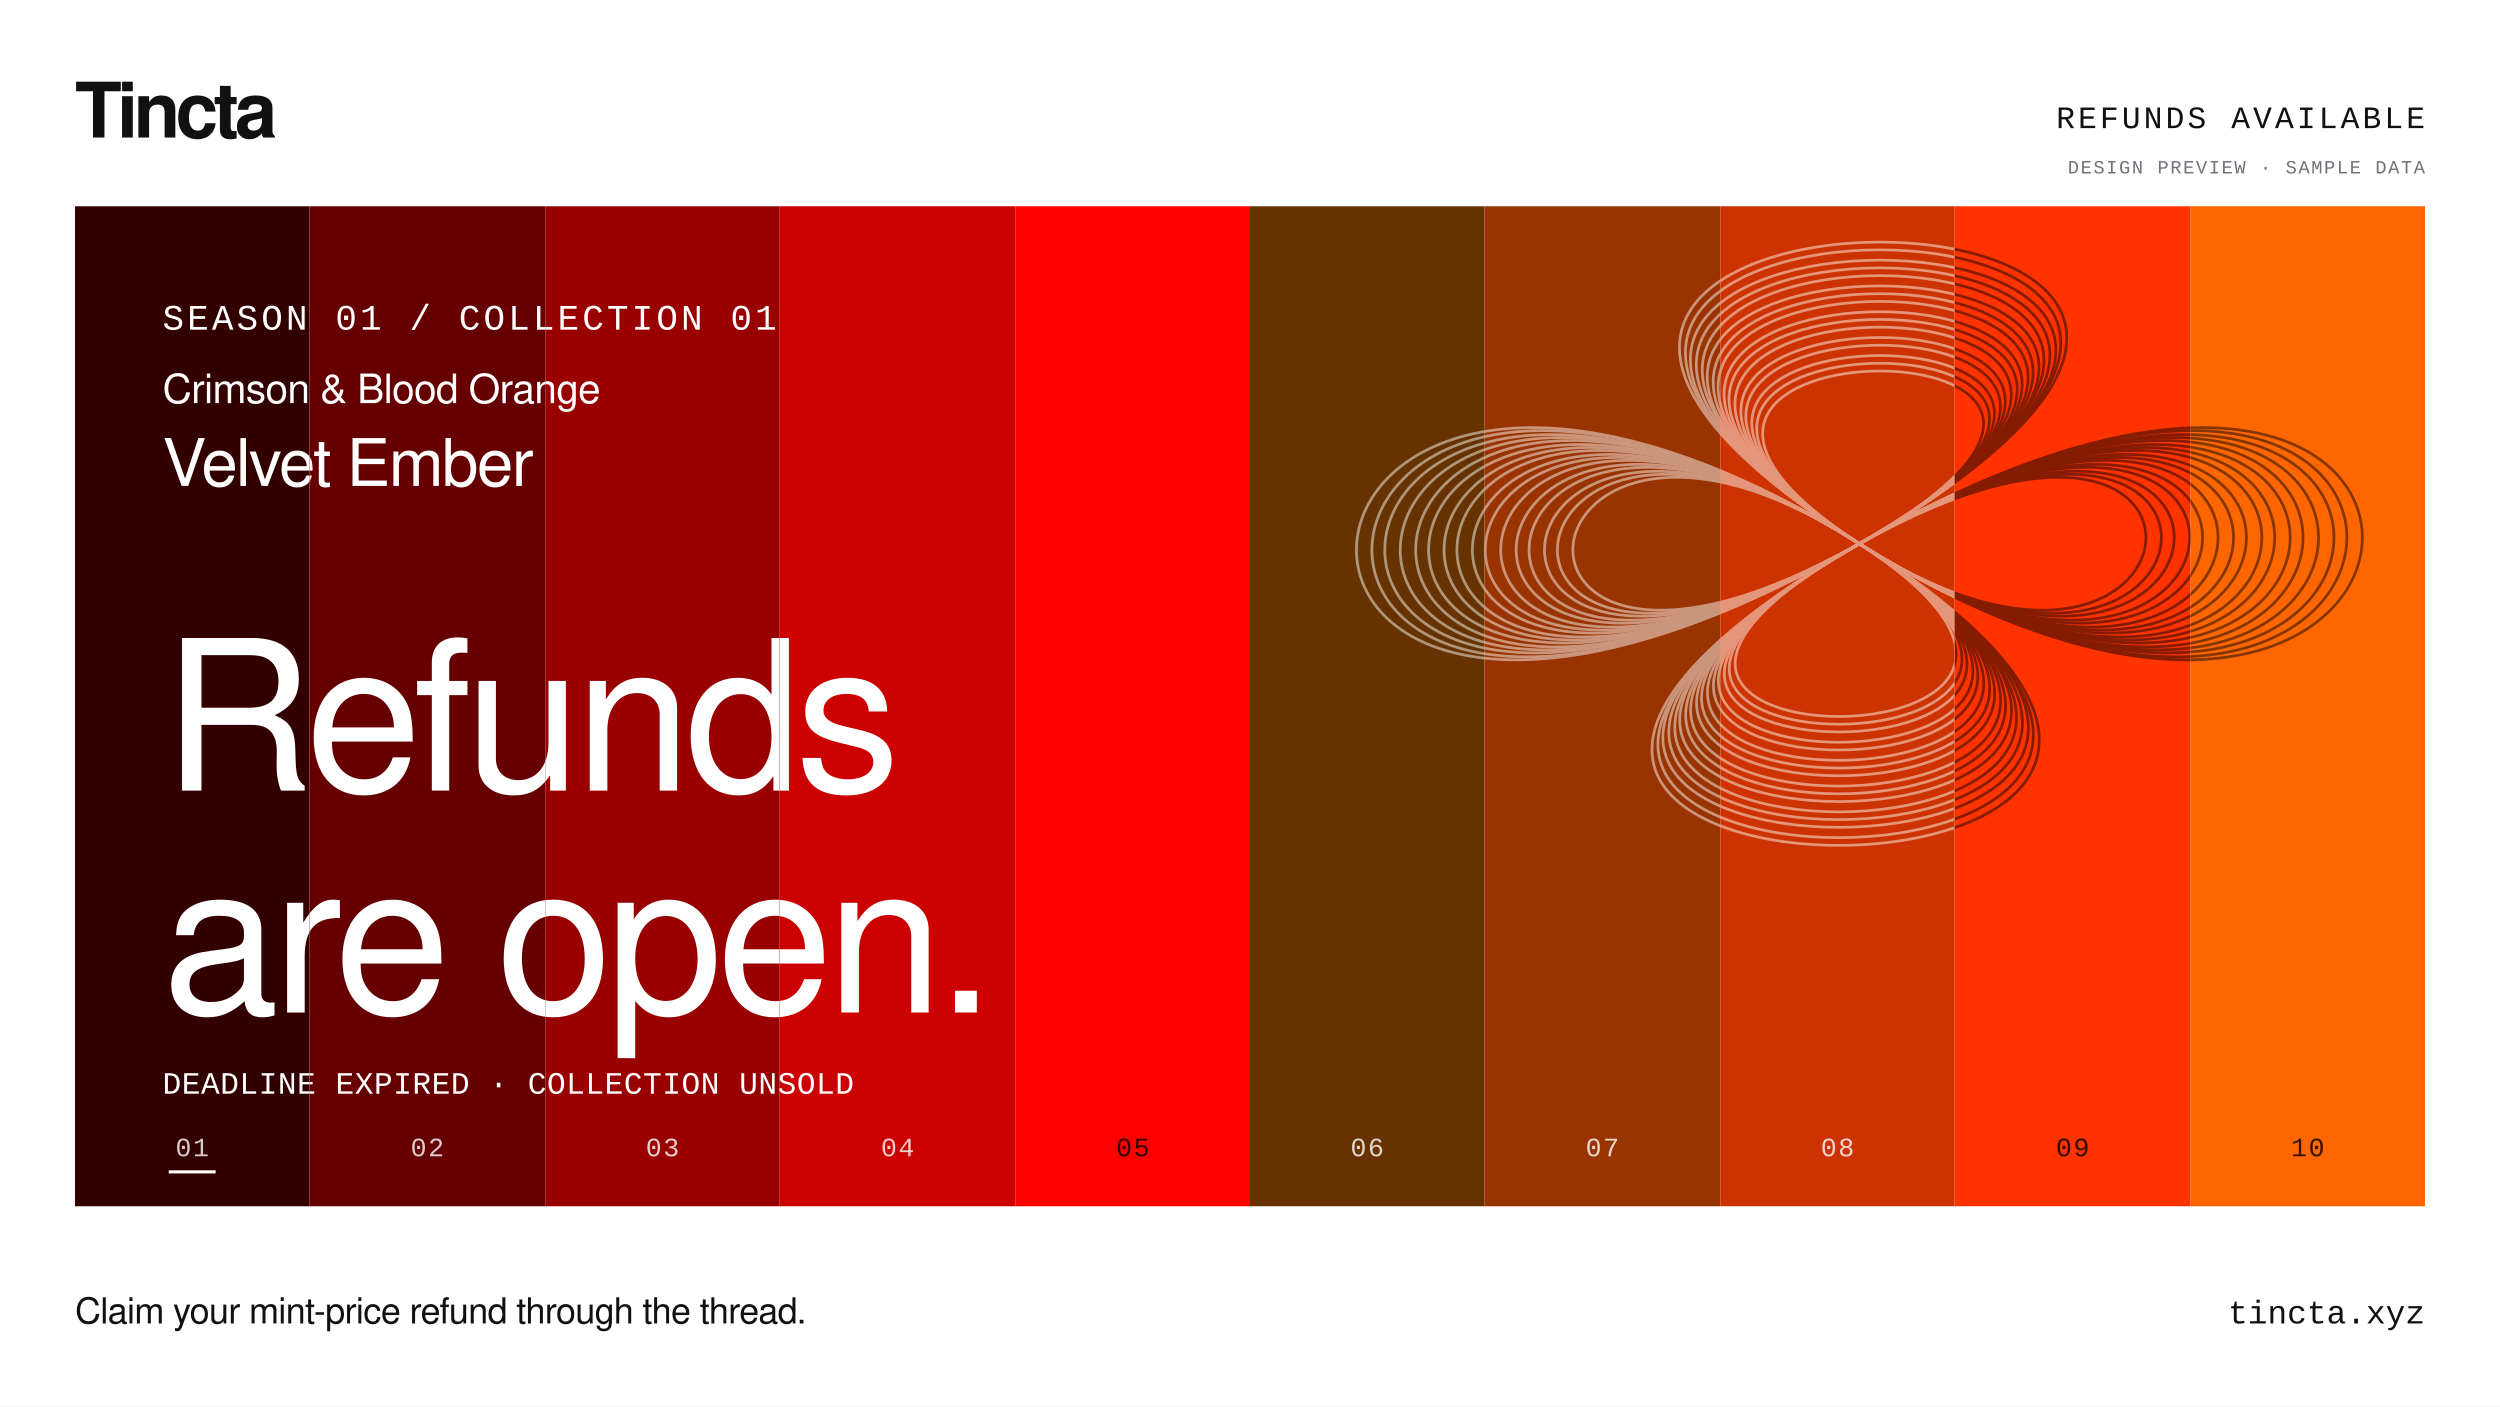
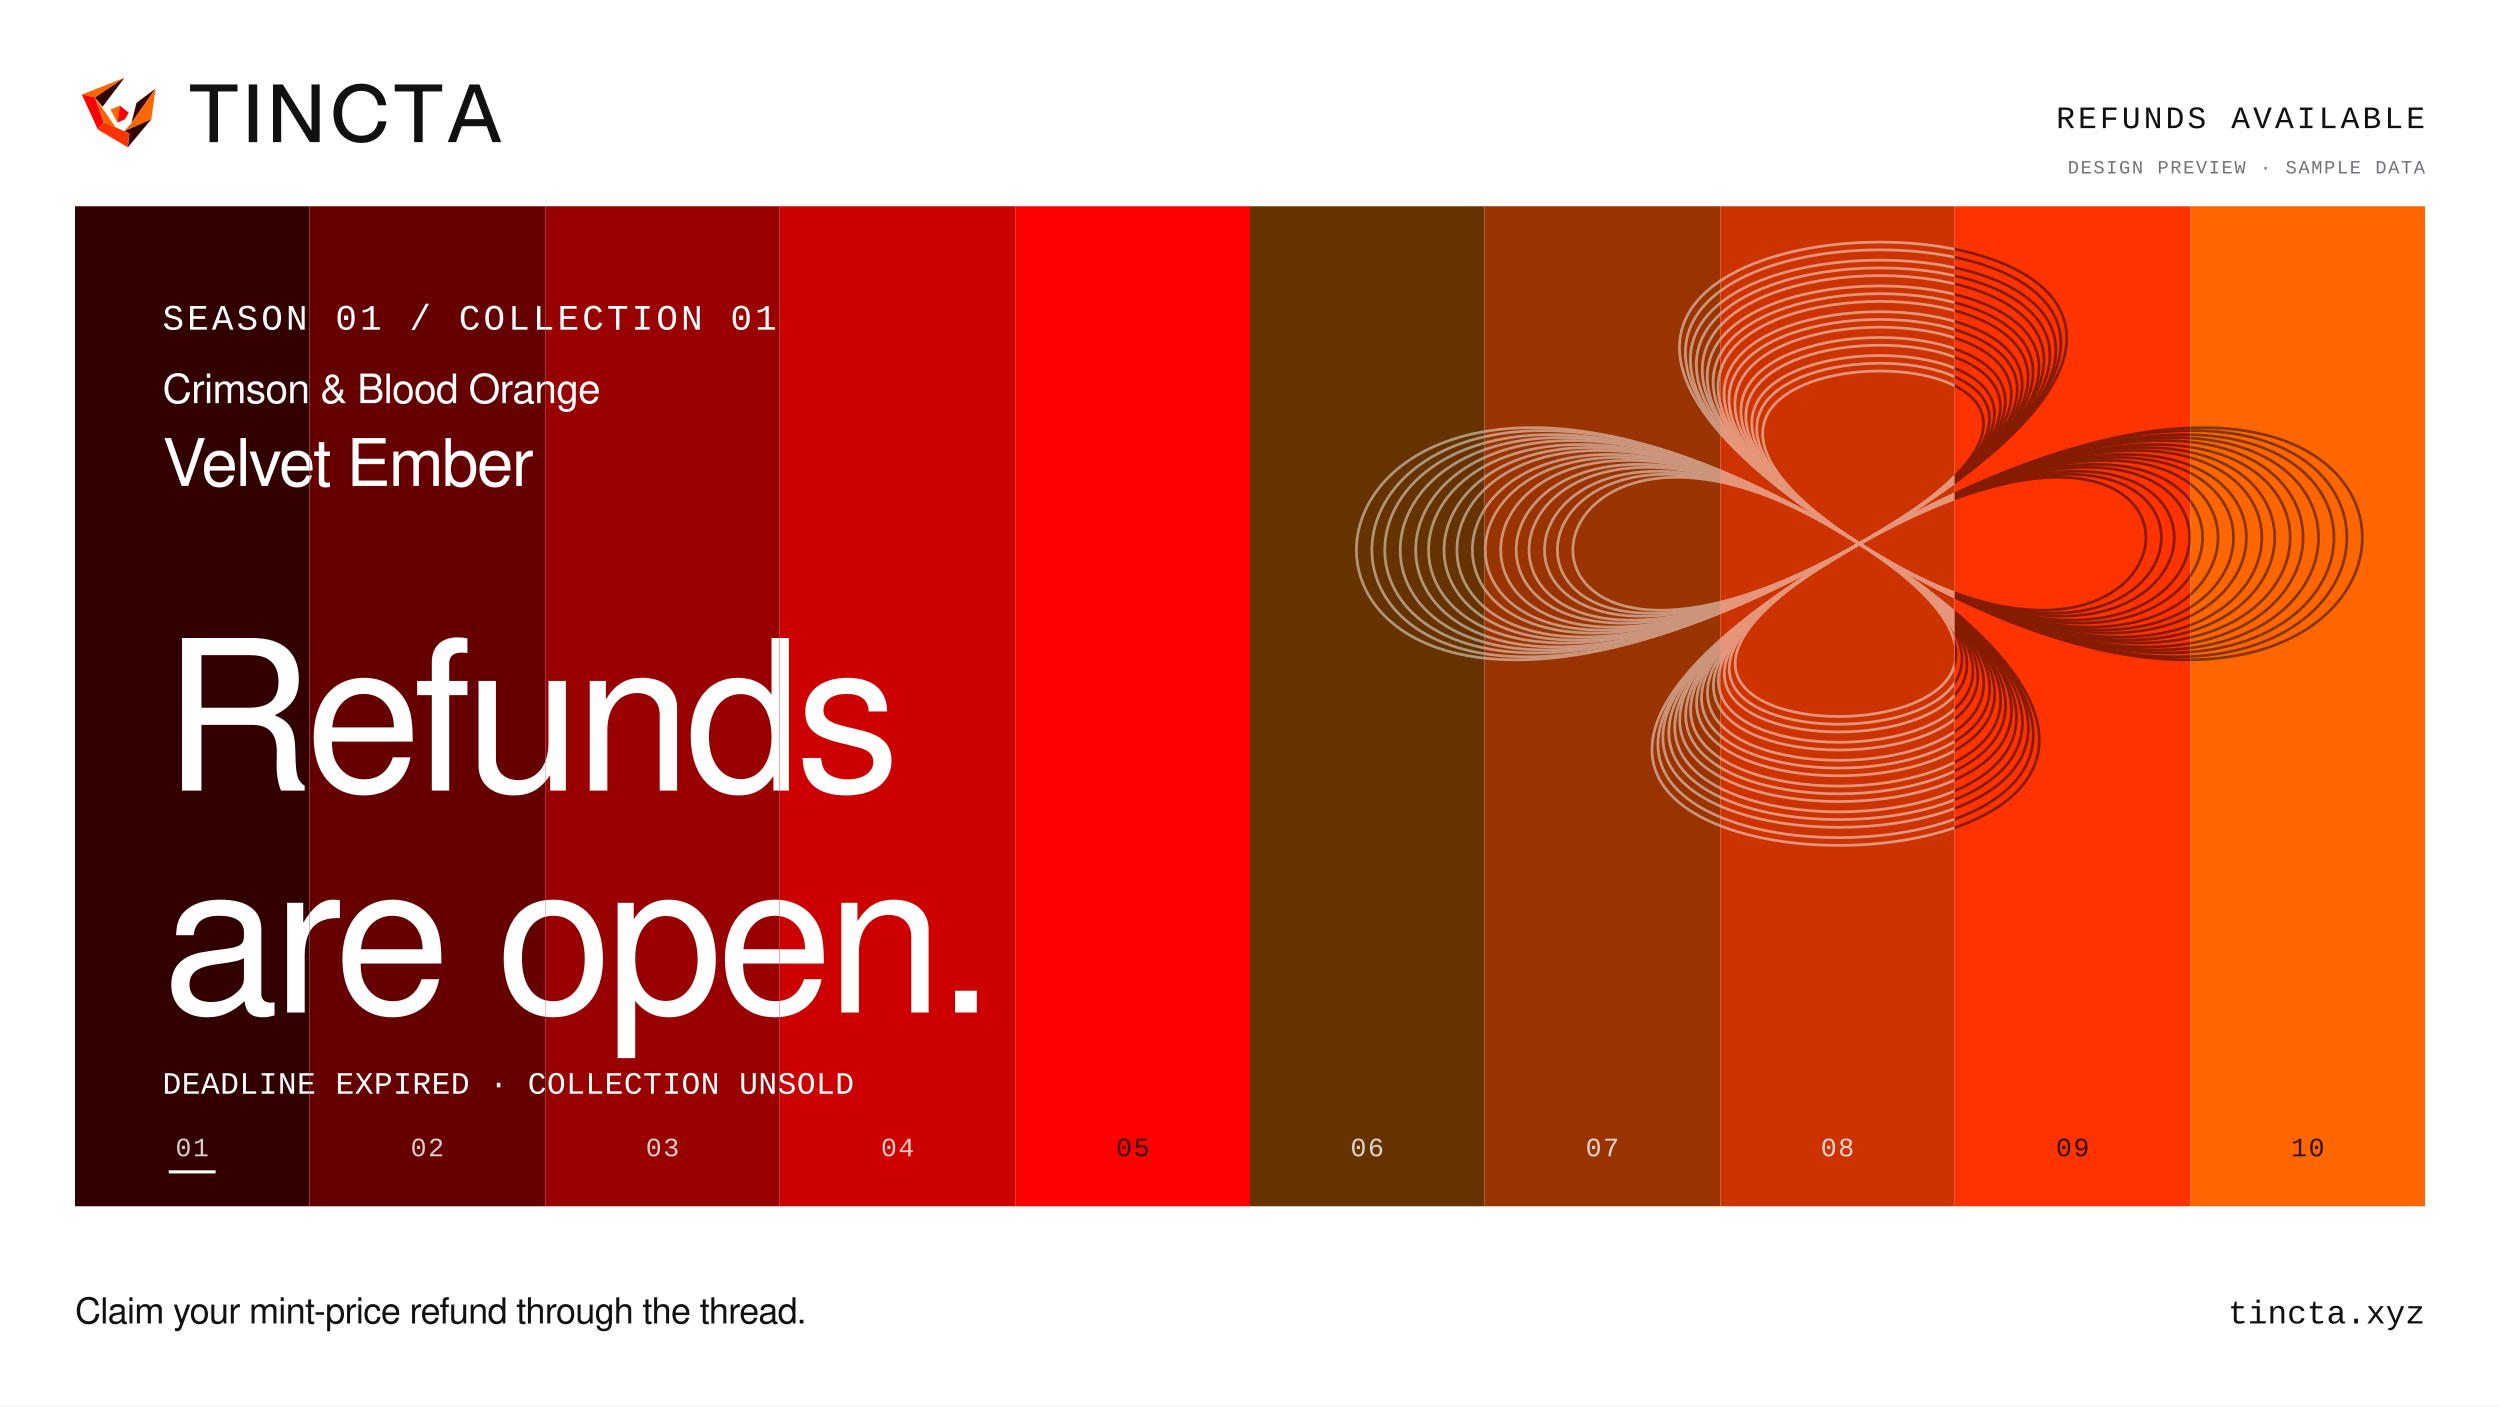
<svg xmlns="http://www.w3.org/2000/svg" width="1600" height="900" viewBox="0 0 1600 900" role="img" aria-labelledby="title description">
  <defs>
    <clipPath id="band-0">
      <rect x="48" y="132" width="150" height="640" />
    </clipPath>
    <clipPath id="band-1">
      <rect x="198" y="132" width="151" height="640" />
    </clipPath>
    <clipPath id="band-2">
      <rect x="349" y="132" width="150" height="640" />
    </clipPath>
    <clipPath id="band-3">
      <rect x="499" y="132" width="151" height="640" />
    </clipPath>
    <clipPath id="band-4">
      <rect x="650" y="132" width="150" height="640" />
    </clipPath>
    <clipPath id="band-5">
      <rect x="800" y="132" width="150" height="640" />
    </clipPath>
    <clipPath id="band-6">
      <rect x="950" y="132" width="151" height="640" />
    </clipPath>
    <clipPath id="band-7">
      <rect x="1101" y="132" width="150" height="640" />
    </clipPath>
    <clipPath id="band-8">
      <rect x="1251" y="132" width="151" height="640" />
    </clipPath>
    <clipPath id="band-9">
      <rect x="1402" y="132" width="150" height="640" />
    </clipPath>
  </defs>
  <style>text{font-family:"Helvetica Neue", Helvetica, Arial, sans-serif}.mono{font-family:"SFMono-Regular", "SF Mono", Menlo, "Liberation Mono", monospace}</style>
  <rect width="1600" height="900" fill="#FFFFFF" />
-   <text x="48" y="88" fill="#111111" font-size="49" font-weight="600" letter-spacing="-3">Tincta</text>
+   <g transform="translate(48 44)" data-tincta-logo="lockup" data-tincta-identity="ligature">
+     <svg width="56" height="56" viewBox="0 0 1254 1254" data-tincta-artwork="open">
+       <path fill="#FF6600" d="M98 370 710 128 287 412Z" />
+       <path fill="#330000" d="M287 412 710 128 394 546Z" />
+       <path fill="#FF0000" d="M98 370 287 412 409 763 329 872Z" />
+       <path fill="#FF6600" d="M287 412 583 841 409 763Z" />
+       <path fill="#330000" d="M882 488 1155 284 808 778Z" />
+       <path fill="#FF6600" d="M1155 284 1094 723 706 894 808 778Z" />
+       <path fill="#330000" d="M706 894 1094 723 757 1126 779 928Z" />
+       <path fill="#FF3300" d="M329 872 409 763 779 928 757 1126Z" />
+       <path fill="#FF6600" d="M509 584 644 529 608 772Z" />
+       <path fill="#FF0000" d="M644 529 770 630 714 725 608 772Z" />
+     </svg>
+     <svg x="72" y="8" width="202.41" height="40" viewBox="0 0 3947.0 780">
+       <g fill="#111111">
+         <path d="M275 760.0V127.332H32V40.0H623.999V127.332H380.999V760.0Z" />
+         <path d="M764.001 760.0V40.0H869.999V760.0Z" />
+         <path d="M1067.001 760.0V40.0H1189.998L1572 655.999L1547.668 661.333V40.0H1649.666V760.0H1526.669L1144.667 144.001L1168.999 138.667V760.0Z" />
+         <path d="M2169.0 770.0Q2093.667 770.0 2030 742.5Q1966.334 715.0 1919.5 665.333Q1872.667 615.667 1847 547.833Q1821.334 480 1821.334 399Q1821.334 318 1846.834 250.667Q1872.334 183.333 1918.834 133.833Q1965.334 84.333 2029 57.167Q2092.667 30.0 2168.333 30.0Q2252 30.0 2318.833 63.5Q2385.666 97 2428.499 157.833Q2471.333 218.667 2481.333 300H2376.667Q2364.334 215 2308.667 167.499Q2253 119.999 2169.333 119.999Q2097.666 119.999 2043.499 154.666Q1989.333 189.333 1959.332 251.833Q1929.332 314.333 1929.332 398.667Q1929.332 483.334 1959.499 546.5Q1989.666 609.667 2043.999 644.834Q2098.333 680.001 2169.333 680.001Q2253 680.001 2309.334 632.334Q2365.668 584.667 2378.001 500.334H2483.333Q2472.333 581.667 2429.333 642.5Q2386.333 703.333 2319.666 736.667Q2253 770.0 2169.0 770.0Z" />
+         <path d="M2829 760.0V127.332H2586V40.0H3177.999V127.332H2934.999V760.0Z" />
+         <path d="M3248 760.0 3519.334 40.0H3611.333L3351.665 760.0ZM3805.334 760.0 3546 40.0H3643.333L3914.666 760.0ZM3385.334 473H3770.666V560.999H3385.334Z" />
+       </g>
+     </svg>
+   </g>
  <text x="1552" y="82" text-anchor="end" fill="#111111" class="mono" font-size="20" letter-spacing="2">REFUNDS AVAILABLE</text>
  <text x="1552" y="111" text-anchor="end" fill="#71717A" class="mono" font-size="12" letter-spacing="1">DESIGN PREVIEW · SAMPLE DATA</text>
  <g clip-path="url(#band-0)">
    <rect x="48" y="132" width="150" height="640" fill="#330000" />
    <g transform="translate(1190 348) scale(2.2) translate(-320 -350)" fill="none" stroke="#FFFFFF" stroke-width="0.8" opacity="0.48">
      <path d="M320 350 C217 283 201 417 320 350 M320 350 C439 283 423 417 320 350 M320 350 C217 283 439 283 320 350 M320 350 C201 417 423 417 320 350" />
      <path d="M320 350 C211 280 195 420 320 350 M320 350 C445 280 429 420 320 350 M320 350 C211 280 445 280 320 350 M320 350 C195 420 429 420 320 350" />
      <path d="M320 350 C206 277 190 423 320 350 M320 350 C450 277 434 423 320 350 M320 350 C206 277 450 277 320 350 M320 350 C190 423 434 423 320 350" />
      <path d="M320 350 C200 273 184 427 320 350 M320 350 C456 273 440 427 320 350 M320 350 C200 273 456 273 320 350 M320 350 C184 427 440 427 320 350" />
      <path d="M320 350 C195 270 179 430 320 350 M320 350 C461 270 445 430 320 350 M320 350 C195 270 461 270 320 350 M320 350 C179 430 445 430 320 350" />
      <path d="M320 350 C189 266 173 434 320 350 M320 350 C467 266 451 434 320 350 M320 350 C189 266 467 266 320 350 M320 350 C173 434 451 434 320 350" />
      <path d="M320 350 C183 263 167 437 320 350 M320 350 C473 263 457 437 320 350 M320 350 C183 263 473 263 320 350 M320 350 C167 437 457 437 320 350" />
      <path d="M320 350 C178 260 162 440 320 350 M320 350 C478 260 462 440 320 350 M320 350 C178 260 478 260 320 350 M320 350 C162 440 462 440 320 350" />
      <path d="M320 350 C172 256 156 444 320 350 M320 350 C484 256 468 444 320 350 M320 350 C172 256 484 256 320 350 M320 350 C156 444 468 444 320 350" />
      <path d="M320 350 C167 253 151 447 320 350 M320 350 C489 253 473 447 320 350 M320 350 C167 253 489 253 320 350 M320 350 C151 447 473 447 320 350" />
      <path d="M320 350 C161 250 145 450 320 350 M320 350 C495 250 479 450 320 350 M320 350 C161 250 495 250 320 350 M320 350 C145 450 479 450 320 350" />
      <path d="M320 350 C156 246 140 454 320 350 M320 350 C500 246 484 454 320 350 M320 350 C156 246 500 246 320 350 M320 350 C140 454 484 454 320 350" />
      <path d="M320 350 C150 243 134 457 320 350 M320 350 C506 243 490 457 320 350 M320 350 C150 243 506 243 320 350 M320 350 C134 457 490 457 320 350" />
      <path d="M320 350 C144 240 128 460 320 350 M320 350 C512 240 496 460 320 350 M320 350 C144 240 512 240 320 350 M320 350 C128 460 496 460 320 350" />
      <path d="M320 350 C139 236 123 464 320 350 M320 350 C517 236 501 464 320 350 M320 350 C139 236 517 236 320 350 M320 350 C123 464 501 464 320 350" />
      <path d="M320 350 C133 233 117 467 320 350 M320 350 C523 233 507 467 320 350 M320 350 C133 233 523 233 320 350 M320 350 C117 467 507 467 320 350" />
    </g>
    <g fill="#FFFFFF">
      <text x="104" y="211" class="mono" font-size="23" letter-spacing="2">SEASON 01 / COLLECTION 01</text>
      <text x="104" y="258" font-size="26" letter-spacing="-0.4">Crimson &amp; Blood Orange</text>
      <text x="104" y="311" font-size="42" font-weight="500" letter-spacing="-1">Velvet Ember</text>
      <text x="104" y="700" class="mono" font-size="20" letter-spacing="0.3">DEADLINE EXPIRED · COLLECTION UNSOLD</text>
      <text x="123" y="740" text-anchor="middle" class="mono" font-size="17" letter-spacing="1" opacity="0.8">01</text>
      <path d="M108 750h30" stroke="#FFFFFF" stroke-width="2" />
    </g>
    <g fill="#FFFFFF">
      <text x="104" y="506" font-size="134" font-weight="500" letter-spacing="-4">Refunds</text>
      <text x="104" y="648" font-size="134" font-weight="500" letter-spacing="-4">are open.</text>
    </g>
  </g>
  <g clip-path="url(#band-1)">
    <rect x="198" y="132" width="151" height="640" fill="#660000" />
    <g transform="translate(1190 348) scale(2.2) translate(-320 -350)" fill="none" stroke="#FFFFFF" stroke-width="0.8" opacity="0.48">
      <path d="M320 350 C217 283 201 417 320 350 M320 350 C439 283 423 417 320 350 M320 350 C217 283 439 283 320 350 M320 350 C201 417 423 417 320 350" />
      <path d="M320 350 C211 280 195 420 320 350 M320 350 C445 280 429 420 320 350 M320 350 C211 280 445 280 320 350 M320 350 C195 420 429 420 320 350" />
      <path d="M320 350 C206 277 190 423 320 350 M320 350 C450 277 434 423 320 350 M320 350 C206 277 450 277 320 350 M320 350 C190 423 434 423 320 350" />
      <path d="M320 350 C200 273 184 427 320 350 M320 350 C456 273 440 427 320 350 M320 350 C200 273 456 273 320 350 M320 350 C184 427 440 427 320 350" />
      <path d="M320 350 C195 270 179 430 320 350 M320 350 C461 270 445 430 320 350 M320 350 C195 270 461 270 320 350 M320 350 C179 430 445 430 320 350" />
      <path d="M320 350 C189 266 173 434 320 350 M320 350 C467 266 451 434 320 350 M320 350 C189 266 467 266 320 350 M320 350 C173 434 451 434 320 350" />
      <path d="M320 350 C183 263 167 437 320 350 M320 350 C473 263 457 437 320 350 M320 350 C183 263 473 263 320 350 M320 350 C167 437 457 437 320 350" />
      <path d="M320 350 C178 260 162 440 320 350 M320 350 C478 260 462 440 320 350 M320 350 C178 260 478 260 320 350 M320 350 C162 440 462 440 320 350" />
      <path d="M320 350 C172 256 156 444 320 350 M320 350 C484 256 468 444 320 350 M320 350 C172 256 484 256 320 350 M320 350 C156 444 468 444 320 350" />
      <path d="M320 350 C167 253 151 447 320 350 M320 350 C489 253 473 447 320 350 M320 350 C167 253 489 253 320 350 M320 350 C151 447 473 447 320 350" />
      <path d="M320 350 C161 250 145 450 320 350 M320 350 C495 250 479 450 320 350 M320 350 C161 250 495 250 320 350 M320 350 C145 450 479 450 320 350" />
      <path d="M320 350 C156 246 140 454 320 350 M320 350 C500 246 484 454 320 350 M320 350 C156 246 500 246 320 350 M320 350 C140 454 484 454 320 350" />
      <path d="M320 350 C150 243 134 457 320 350 M320 350 C506 243 490 457 320 350 M320 350 C150 243 506 243 320 350 M320 350 C134 457 490 457 320 350" />
      <path d="M320 350 C144 240 128 460 320 350 M320 350 C512 240 496 460 320 350 M320 350 C144 240 512 240 320 350 M320 350 C128 460 496 460 320 350" />
      <path d="M320 350 C139 236 123 464 320 350 M320 350 C517 236 501 464 320 350 M320 350 C139 236 517 236 320 350 M320 350 C123 464 501 464 320 350" />
      <path d="M320 350 C133 233 117 467 320 350 M320 350 C523 233 507 467 320 350 M320 350 C133 233 523 233 320 350 M320 350 C117 467 507 467 320 350" />
    </g>
    <g fill="#FFFFFF">
      <text x="104" y="211" class="mono" font-size="23" letter-spacing="2">SEASON 01 / COLLECTION 01</text>
      <text x="104" y="258" font-size="26" letter-spacing="-0.4">Crimson &amp; Blood Orange</text>
      <text x="104" y="311" font-size="42" font-weight="500" letter-spacing="-1">Velvet Ember</text>
      <text x="104" y="700" class="mono" font-size="20" letter-spacing="0.3">DEADLINE EXPIRED · COLLECTION UNSOLD</text>
      <text x="273.5" y="740" text-anchor="middle" class="mono" font-size="17" letter-spacing="1" opacity="0.8">02</text>
    </g>
    <g fill="#FFFFFF">
      <text x="104" y="506" font-size="134" font-weight="500" letter-spacing="-4">Refunds</text>
      <text x="104" y="648" font-size="134" font-weight="500" letter-spacing="-4">are open.</text>
    </g>
  </g>
  <g clip-path="url(#band-2)">
    <rect x="349" y="132" width="150" height="640" fill="#990000" />
    <g transform="translate(1190 348) scale(2.2) translate(-320 -350)" fill="none" stroke="#FFFFFF" stroke-width="0.8" opacity="0.48">
      <path d="M320 350 C217 283 201 417 320 350 M320 350 C439 283 423 417 320 350 M320 350 C217 283 439 283 320 350 M320 350 C201 417 423 417 320 350" />
      <path d="M320 350 C211 280 195 420 320 350 M320 350 C445 280 429 420 320 350 M320 350 C211 280 445 280 320 350 M320 350 C195 420 429 420 320 350" />
      <path d="M320 350 C206 277 190 423 320 350 M320 350 C450 277 434 423 320 350 M320 350 C206 277 450 277 320 350 M320 350 C190 423 434 423 320 350" />
      <path d="M320 350 C200 273 184 427 320 350 M320 350 C456 273 440 427 320 350 M320 350 C200 273 456 273 320 350 M320 350 C184 427 440 427 320 350" />
      <path d="M320 350 C195 270 179 430 320 350 M320 350 C461 270 445 430 320 350 M320 350 C195 270 461 270 320 350 M320 350 C179 430 445 430 320 350" />
      <path d="M320 350 C189 266 173 434 320 350 M320 350 C467 266 451 434 320 350 M320 350 C189 266 467 266 320 350 M320 350 C173 434 451 434 320 350" />
      <path d="M320 350 C183 263 167 437 320 350 M320 350 C473 263 457 437 320 350 M320 350 C183 263 473 263 320 350 M320 350 C167 437 457 437 320 350" />
      <path d="M320 350 C178 260 162 440 320 350 M320 350 C478 260 462 440 320 350 M320 350 C178 260 478 260 320 350 M320 350 C162 440 462 440 320 350" />
      <path d="M320 350 C172 256 156 444 320 350 M320 350 C484 256 468 444 320 350 M320 350 C172 256 484 256 320 350 M320 350 C156 444 468 444 320 350" />
      <path d="M320 350 C167 253 151 447 320 350 M320 350 C489 253 473 447 320 350 M320 350 C167 253 489 253 320 350 M320 350 C151 447 473 447 320 350" />
      <path d="M320 350 C161 250 145 450 320 350 M320 350 C495 250 479 450 320 350 M320 350 C161 250 495 250 320 350 M320 350 C145 450 479 450 320 350" />
      <path d="M320 350 C156 246 140 454 320 350 M320 350 C500 246 484 454 320 350 M320 350 C156 246 500 246 320 350 M320 350 C140 454 484 454 320 350" />
      <path d="M320 350 C150 243 134 457 320 350 M320 350 C506 243 490 457 320 350 M320 350 C150 243 506 243 320 350 M320 350 C134 457 490 457 320 350" />
      <path d="M320 350 C144 240 128 460 320 350 M320 350 C512 240 496 460 320 350 M320 350 C144 240 512 240 320 350 M320 350 C128 460 496 460 320 350" />
      <path d="M320 350 C139 236 123 464 320 350 M320 350 C517 236 501 464 320 350 M320 350 C139 236 517 236 320 350 M320 350 C123 464 501 464 320 350" />
      <path d="M320 350 C133 233 117 467 320 350 M320 350 C523 233 507 467 320 350 M320 350 C133 233 523 233 320 350 M320 350 C117 467 507 467 320 350" />
    </g>
    <g fill="#FFFFFF">
      <text x="104" y="211" class="mono" font-size="23" letter-spacing="2">SEASON 01 / COLLECTION 01</text>
      <text x="104" y="258" font-size="26" letter-spacing="-0.4">Crimson &amp; Blood Orange</text>
      <text x="104" y="311" font-size="42" font-weight="500" letter-spacing="-1">Velvet Ember</text>
      <text x="104" y="700" class="mono" font-size="20" letter-spacing="0.3">DEADLINE EXPIRED · COLLECTION UNSOLD</text>
      <text x="424" y="740" text-anchor="middle" class="mono" font-size="17" letter-spacing="1" opacity="0.8">03</text>
    </g>
    <g fill="#FFFFFF">
      <text x="104" y="506" font-size="134" font-weight="500" letter-spacing="-4">Refunds</text>
      <text x="104" y="648" font-size="134" font-weight="500" letter-spacing="-4">are open.</text>
    </g>
  </g>
  <g clip-path="url(#band-3)">
    <rect x="499" y="132" width="151" height="640" fill="#CC0000" />
    <g transform="translate(1190 348) scale(2.2) translate(-320 -350)" fill="none" stroke="#FFFFFF" stroke-width="0.8" opacity="0.48">
      <path d="M320 350 C217 283 201 417 320 350 M320 350 C439 283 423 417 320 350 M320 350 C217 283 439 283 320 350 M320 350 C201 417 423 417 320 350" />
      <path d="M320 350 C211 280 195 420 320 350 M320 350 C445 280 429 420 320 350 M320 350 C211 280 445 280 320 350 M320 350 C195 420 429 420 320 350" />
      <path d="M320 350 C206 277 190 423 320 350 M320 350 C450 277 434 423 320 350 M320 350 C206 277 450 277 320 350 M320 350 C190 423 434 423 320 350" />
      <path d="M320 350 C200 273 184 427 320 350 M320 350 C456 273 440 427 320 350 M320 350 C200 273 456 273 320 350 M320 350 C184 427 440 427 320 350" />
      <path d="M320 350 C195 270 179 430 320 350 M320 350 C461 270 445 430 320 350 M320 350 C195 270 461 270 320 350 M320 350 C179 430 445 430 320 350" />
      <path d="M320 350 C189 266 173 434 320 350 M320 350 C467 266 451 434 320 350 M320 350 C189 266 467 266 320 350 M320 350 C173 434 451 434 320 350" />
      <path d="M320 350 C183 263 167 437 320 350 M320 350 C473 263 457 437 320 350 M320 350 C183 263 473 263 320 350 M320 350 C167 437 457 437 320 350" />
      <path d="M320 350 C178 260 162 440 320 350 M320 350 C478 260 462 440 320 350 M320 350 C178 260 478 260 320 350 M320 350 C162 440 462 440 320 350" />
      <path d="M320 350 C172 256 156 444 320 350 M320 350 C484 256 468 444 320 350 M320 350 C172 256 484 256 320 350 M320 350 C156 444 468 444 320 350" />
      <path d="M320 350 C167 253 151 447 320 350 M320 350 C489 253 473 447 320 350 M320 350 C167 253 489 253 320 350 M320 350 C151 447 473 447 320 350" />
      <path d="M320 350 C161 250 145 450 320 350 M320 350 C495 250 479 450 320 350 M320 350 C161 250 495 250 320 350 M320 350 C145 450 479 450 320 350" />
      <path d="M320 350 C156 246 140 454 320 350 M320 350 C500 246 484 454 320 350 M320 350 C156 246 500 246 320 350 M320 350 C140 454 484 454 320 350" />
      <path d="M320 350 C150 243 134 457 320 350 M320 350 C506 243 490 457 320 350 M320 350 C150 243 506 243 320 350 M320 350 C134 457 490 457 320 350" />
      <path d="M320 350 C144 240 128 460 320 350 M320 350 C512 240 496 460 320 350 M320 350 C144 240 512 240 320 350 M320 350 C128 460 496 460 320 350" />
      <path d="M320 350 C139 236 123 464 320 350 M320 350 C517 236 501 464 320 350 M320 350 C139 236 517 236 320 350 M320 350 C123 464 501 464 320 350" />
      <path d="M320 350 C133 233 117 467 320 350 M320 350 C523 233 507 467 320 350 M320 350 C133 233 523 233 320 350 M320 350 C117 467 507 467 320 350" />
    </g>
    <g fill="#FFFFFF">
      <text x="104" y="211" class="mono" font-size="23" letter-spacing="2">SEASON 01 / COLLECTION 01</text>
      <text x="104" y="258" font-size="26" letter-spacing="-0.4">Crimson &amp; Blood Orange</text>
      <text x="104" y="311" font-size="42" font-weight="500" letter-spacing="-1">Velvet Ember</text>
      <text x="104" y="700" class="mono" font-size="20" letter-spacing="0.3">DEADLINE EXPIRED · COLLECTION UNSOLD</text>
      <text x="574.5" y="740" text-anchor="middle" class="mono" font-size="17" letter-spacing="1" opacity="0.8">04</text>
    </g>
    <g fill="#FFFFFF">
      <text x="104" y="506" font-size="134" font-weight="500" letter-spacing="-4">Refunds</text>
      <text x="104" y="648" font-size="134" font-weight="500" letter-spacing="-4">are open.</text>
    </g>
  </g>
  <g clip-path="url(#band-4)">
    <rect x="650" y="132" width="150" height="640" fill="#FF0000" />
    <g transform="translate(1190 348) scale(2.2) translate(-320 -350)" fill="none" stroke="#000000" stroke-width="0.8" opacity="0.48">
      <path d="M320 350 C217 283 201 417 320 350 M320 350 C439 283 423 417 320 350 M320 350 C217 283 439 283 320 350 M320 350 C201 417 423 417 320 350" />
      <path d="M320 350 C211 280 195 420 320 350 M320 350 C445 280 429 420 320 350 M320 350 C211 280 445 280 320 350 M320 350 C195 420 429 420 320 350" />
      <path d="M320 350 C206 277 190 423 320 350 M320 350 C450 277 434 423 320 350 M320 350 C206 277 450 277 320 350 M320 350 C190 423 434 423 320 350" />
      <path d="M320 350 C200 273 184 427 320 350 M320 350 C456 273 440 427 320 350 M320 350 C200 273 456 273 320 350 M320 350 C184 427 440 427 320 350" />
      <path d="M320 350 C195 270 179 430 320 350 M320 350 C461 270 445 430 320 350 M320 350 C195 270 461 270 320 350 M320 350 C179 430 445 430 320 350" />
      <path d="M320 350 C189 266 173 434 320 350 M320 350 C467 266 451 434 320 350 M320 350 C189 266 467 266 320 350 M320 350 C173 434 451 434 320 350" />
      <path d="M320 350 C183 263 167 437 320 350 M320 350 C473 263 457 437 320 350 M320 350 C183 263 473 263 320 350 M320 350 C167 437 457 437 320 350" />
      <path d="M320 350 C178 260 162 440 320 350 M320 350 C478 260 462 440 320 350 M320 350 C178 260 478 260 320 350 M320 350 C162 440 462 440 320 350" />
      <path d="M320 350 C172 256 156 444 320 350 M320 350 C484 256 468 444 320 350 M320 350 C172 256 484 256 320 350 M320 350 C156 444 468 444 320 350" />
      <path d="M320 350 C167 253 151 447 320 350 M320 350 C489 253 473 447 320 350 M320 350 C167 253 489 253 320 350 M320 350 C151 447 473 447 320 350" />
      <path d="M320 350 C161 250 145 450 320 350 M320 350 C495 250 479 450 320 350 M320 350 C161 250 495 250 320 350 M320 350 C145 450 479 450 320 350" />
      <path d="M320 350 C156 246 140 454 320 350 M320 350 C500 246 484 454 320 350 M320 350 C156 246 500 246 320 350 M320 350 C140 454 484 454 320 350" />
      <path d="M320 350 C150 243 134 457 320 350 M320 350 C506 243 490 457 320 350 M320 350 C150 243 506 243 320 350 M320 350 C134 457 490 457 320 350" />
      <path d="M320 350 C144 240 128 460 320 350 M320 350 C512 240 496 460 320 350 M320 350 C144 240 512 240 320 350 M320 350 C128 460 496 460 320 350" />
      <path d="M320 350 C139 236 123 464 320 350 M320 350 C517 236 501 464 320 350 M320 350 C139 236 517 236 320 350 M320 350 C123 464 501 464 320 350" />
      <path d="M320 350 C133 233 117 467 320 350 M320 350 C523 233 507 467 320 350 M320 350 C133 233 523 233 320 350 M320 350 C117 467 507 467 320 350" />
    </g>
    <g fill="#000000">
      <text x="104" y="211" class="mono" font-size="23" letter-spacing="2">SEASON 01 / COLLECTION 01</text>
      <text x="104" y="258" font-size="26" letter-spacing="-0.4">Crimson &amp; Blood Orange</text>
      <text x="104" y="311" font-size="42" font-weight="500" letter-spacing="-1">Velvet Ember</text>
      <text x="104" y="700" class="mono" font-size="20" letter-spacing="0.3">DEADLINE EXPIRED · COLLECTION UNSOLD</text>
      <text x="725" y="740" text-anchor="middle" class="mono" font-size="17" letter-spacing="1" opacity="0.8">05</text>
    </g>
    <g fill="#FFFFFF">
      <text x="104" y="506" font-size="134" font-weight="500" letter-spacing="-4">Refunds</text>
      <text x="104" y="648" font-size="134" font-weight="500" letter-spacing="-4">are open.</text>
    </g>
  </g>
  <g clip-path="url(#band-5)">
    <rect x="800" y="132" width="150" height="640" fill="#663300" />
    <g transform="translate(1190 348) scale(2.2) translate(-320 -350)" fill="none" stroke="#FFFFFF" stroke-width="0.8" opacity="0.48">
      <path d="M320 350 C217 283 201 417 320 350 M320 350 C439 283 423 417 320 350 M320 350 C217 283 439 283 320 350 M320 350 C201 417 423 417 320 350" />
      <path d="M320 350 C211 280 195 420 320 350 M320 350 C445 280 429 420 320 350 M320 350 C211 280 445 280 320 350 M320 350 C195 420 429 420 320 350" />
      <path d="M320 350 C206 277 190 423 320 350 M320 350 C450 277 434 423 320 350 M320 350 C206 277 450 277 320 350 M320 350 C190 423 434 423 320 350" />
      <path d="M320 350 C200 273 184 427 320 350 M320 350 C456 273 440 427 320 350 M320 350 C200 273 456 273 320 350 M320 350 C184 427 440 427 320 350" />
      <path d="M320 350 C195 270 179 430 320 350 M320 350 C461 270 445 430 320 350 M320 350 C195 270 461 270 320 350 M320 350 C179 430 445 430 320 350" />
      <path d="M320 350 C189 266 173 434 320 350 M320 350 C467 266 451 434 320 350 M320 350 C189 266 467 266 320 350 M320 350 C173 434 451 434 320 350" />
      <path d="M320 350 C183 263 167 437 320 350 M320 350 C473 263 457 437 320 350 M320 350 C183 263 473 263 320 350 M320 350 C167 437 457 437 320 350" />
      <path d="M320 350 C178 260 162 440 320 350 M320 350 C478 260 462 440 320 350 M320 350 C178 260 478 260 320 350 M320 350 C162 440 462 440 320 350" />
      <path d="M320 350 C172 256 156 444 320 350 M320 350 C484 256 468 444 320 350 M320 350 C172 256 484 256 320 350 M320 350 C156 444 468 444 320 350" />
      <path d="M320 350 C167 253 151 447 320 350 M320 350 C489 253 473 447 320 350 M320 350 C167 253 489 253 320 350 M320 350 C151 447 473 447 320 350" />
      <path d="M320 350 C161 250 145 450 320 350 M320 350 C495 250 479 450 320 350 M320 350 C161 250 495 250 320 350 M320 350 C145 450 479 450 320 350" />
      <path d="M320 350 C156 246 140 454 320 350 M320 350 C500 246 484 454 320 350 M320 350 C156 246 500 246 320 350 M320 350 C140 454 484 454 320 350" />
      <path d="M320 350 C150 243 134 457 320 350 M320 350 C506 243 490 457 320 350 M320 350 C150 243 506 243 320 350 M320 350 C134 457 490 457 320 350" />
      <path d="M320 350 C144 240 128 460 320 350 M320 350 C512 240 496 460 320 350 M320 350 C144 240 512 240 320 350 M320 350 C128 460 496 460 320 350" />
      <path d="M320 350 C139 236 123 464 320 350 M320 350 C517 236 501 464 320 350 M320 350 C139 236 517 236 320 350 M320 350 C123 464 501 464 320 350" />
      <path d="M320 350 C133 233 117 467 320 350 M320 350 C523 233 507 467 320 350 M320 350 C133 233 523 233 320 350 M320 350 C117 467 507 467 320 350" />
    </g>
    <g fill="#FFFFFF">
      <text x="104" y="211" class="mono" font-size="23" letter-spacing="2">SEASON 01 / COLLECTION 01</text>
      <text x="104" y="258" font-size="26" letter-spacing="-0.4">Crimson &amp; Blood Orange</text>
      <text x="104" y="311" font-size="42" font-weight="500" letter-spacing="-1">Velvet Ember</text>
      <text x="104" y="700" class="mono" font-size="20" letter-spacing="0.3">DEADLINE EXPIRED · COLLECTION UNSOLD</text>
      <text x="875" y="740" text-anchor="middle" class="mono" font-size="17" letter-spacing="1" opacity="0.8">06</text>
    </g>
    <g fill="#FFFFFF">
      <text x="104" y="506" font-size="134" font-weight="500" letter-spacing="-4">Refunds</text>
      <text x="104" y="648" font-size="134" font-weight="500" letter-spacing="-4">are open.</text>
    </g>
  </g>
  <g clip-path="url(#band-6)">
    <rect x="950" y="132" width="151" height="640" fill="#993300" />
    <g transform="translate(1190 348) scale(2.2) translate(-320 -350)" fill="none" stroke="#FFFFFF" stroke-width="0.8" opacity="0.48">
      <path d="M320 350 C217 283 201 417 320 350 M320 350 C439 283 423 417 320 350 M320 350 C217 283 439 283 320 350 M320 350 C201 417 423 417 320 350" />
      <path d="M320 350 C211 280 195 420 320 350 M320 350 C445 280 429 420 320 350 M320 350 C211 280 445 280 320 350 M320 350 C195 420 429 420 320 350" />
      <path d="M320 350 C206 277 190 423 320 350 M320 350 C450 277 434 423 320 350 M320 350 C206 277 450 277 320 350 M320 350 C190 423 434 423 320 350" />
      <path d="M320 350 C200 273 184 427 320 350 M320 350 C456 273 440 427 320 350 M320 350 C200 273 456 273 320 350 M320 350 C184 427 440 427 320 350" />
      <path d="M320 350 C195 270 179 430 320 350 M320 350 C461 270 445 430 320 350 M320 350 C195 270 461 270 320 350 M320 350 C179 430 445 430 320 350" />
      <path d="M320 350 C189 266 173 434 320 350 M320 350 C467 266 451 434 320 350 M320 350 C189 266 467 266 320 350 M320 350 C173 434 451 434 320 350" />
      <path d="M320 350 C183 263 167 437 320 350 M320 350 C473 263 457 437 320 350 M320 350 C183 263 473 263 320 350 M320 350 C167 437 457 437 320 350" />
      <path d="M320 350 C178 260 162 440 320 350 M320 350 C478 260 462 440 320 350 M320 350 C178 260 478 260 320 350 M320 350 C162 440 462 440 320 350" />
      <path d="M320 350 C172 256 156 444 320 350 M320 350 C484 256 468 444 320 350 M320 350 C172 256 484 256 320 350 M320 350 C156 444 468 444 320 350" />
      <path d="M320 350 C167 253 151 447 320 350 M320 350 C489 253 473 447 320 350 M320 350 C167 253 489 253 320 350 M320 350 C151 447 473 447 320 350" />
      <path d="M320 350 C161 250 145 450 320 350 M320 350 C495 250 479 450 320 350 M320 350 C161 250 495 250 320 350 M320 350 C145 450 479 450 320 350" />
      <path d="M320 350 C156 246 140 454 320 350 M320 350 C500 246 484 454 320 350 M320 350 C156 246 500 246 320 350 M320 350 C140 454 484 454 320 350" />
      <path d="M320 350 C150 243 134 457 320 350 M320 350 C506 243 490 457 320 350 M320 350 C150 243 506 243 320 350 M320 350 C134 457 490 457 320 350" />
      <path d="M320 350 C144 240 128 460 320 350 M320 350 C512 240 496 460 320 350 M320 350 C144 240 512 240 320 350 M320 350 C128 460 496 460 320 350" />
      <path d="M320 350 C139 236 123 464 320 350 M320 350 C517 236 501 464 320 350 M320 350 C139 236 517 236 320 350 M320 350 C123 464 501 464 320 350" />
      <path d="M320 350 C133 233 117 467 320 350 M320 350 C523 233 507 467 320 350 M320 350 C133 233 523 233 320 350 M320 350 C117 467 507 467 320 350" />
    </g>
    <g fill="#FFFFFF">
      <text x="104" y="211" class="mono" font-size="23" letter-spacing="2">SEASON 01 / COLLECTION 01</text>
      <text x="104" y="258" font-size="26" letter-spacing="-0.4">Crimson &amp; Blood Orange</text>
      <text x="104" y="311" font-size="42" font-weight="500" letter-spacing="-1">Velvet Ember</text>
      <text x="104" y="700" class="mono" font-size="20" letter-spacing="0.3">DEADLINE EXPIRED · COLLECTION UNSOLD</text>
      <text x="1025.5" y="740" text-anchor="middle" class="mono" font-size="17" letter-spacing="1" opacity="0.8">07</text>
    </g>
    <g fill="#FFFFFF">
      <text x="104" y="506" font-size="134" font-weight="500" letter-spacing="-4">Refunds</text>
      <text x="104" y="648" font-size="134" font-weight="500" letter-spacing="-4">are open.</text>
    </g>
  </g>
  <g clip-path="url(#band-7)">
    <rect x="1101" y="132" width="150" height="640" fill="#CC3300" />
    <g transform="translate(1190 348) scale(2.2) translate(-320 -350)" fill="none" stroke="#FFFFFF" stroke-width="0.8" opacity="0.48">
      <path d="M320 350 C217 283 201 417 320 350 M320 350 C439 283 423 417 320 350 M320 350 C217 283 439 283 320 350 M320 350 C201 417 423 417 320 350" />
      <path d="M320 350 C211 280 195 420 320 350 M320 350 C445 280 429 420 320 350 M320 350 C211 280 445 280 320 350 M320 350 C195 420 429 420 320 350" />
      <path d="M320 350 C206 277 190 423 320 350 M320 350 C450 277 434 423 320 350 M320 350 C206 277 450 277 320 350 M320 350 C190 423 434 423 320 350" />
      <path d="M320 350 C200 273 184 427 320 350 M320 350 C456 273 440 427 320 350 M320 350 C200 273 456 273 320 350 M320 350 C184 427 440 427 320 350" />
      <path d="M320 350 C195 270 179 430 320 350 M320 350 C461 270 445 430 320 350 M320 350 C195 270 461 270 320 350 M320 350 C179 430 445 430 320 350" />
      <path d="M320 350 C189 266 173 434 320 350 M320 350 C467 266 451 434 320 350 M320 350 C189 266 467 266 320 350 M320 350 C173 434 451 434 320 350" />
      <path d="M320 350 C183 263 167 437 320 350 M320 350 C473 263 457 437 320 350 M320 350 C183 263 473 263 320 350 M320 350 C167 437 457 437 320 350" />
      <path d="M320 350 C178 260 162 440 320 350 M320 350 C478 260 462 440 320 350 M320 350 C178 260 478 260 320 350 M320 350 C162 440 462 440 320 350" />
      <path d="M320 350 C172 256 156 444 320 350 M320 350 C484 256 468 444 320 350 M320 350 C172 256 484 256 320 350 M320 350 C156 444 468 444 320 350" />
      <path d="M320 350 C167 253 151 447 320 350 M320 350 C489 253 473 447 320 350 M320 350 C167 253 489 253 320 350 M320 350 C151 447 473 447 320 350" />
      <path d="M320 350 C161 250 145 450 320 350 M320 350 C495 250 479 450 320 350 M320 350 C161 250 495 250 320 350 M320 350 C145 450 479 450 320 350" />
      <path d="M320 350 C156 246 140 454 320 350 M320 350 C500 246 484 454 320 350 M320 350 C156 246 500 246 320 350 M320 350 C140 454 484 454 320 350" />
      <path d="M320 350 C150 243 134 457 320 350 M320 350 C506 243 490 457 320 350 M320 350 C150 243 506 243 320 350 M320 350 C134 457 490 457 320 350" />
      <path d="M320 350 C144 240 128 460 320 350 M320 350 C512 240 496 460 320 350 M320 350 C144 240 512 240 320 350 M320 350 C128 460 496 460 320 350" />
      <path d="M320 350 C139 236 123 464 320 350 M320 350 C517 236 501 464 320 350 M320 350 C139 236 517 236 320 350 M320 350 C123 464 501 464 320 350" />
      <path d="M320 350 C133 233 117 467 320 350 M320 350 C523 233 507 467 320 350 M320 350 C133 233 523 233 320 350 M320 350 C117 467 507 467 320 350" />
    </g>
    <g fill="#FFFFFF">
      <text x="104" y="211" class="mono" font-size="23" letter-spacing="2">SEASON 01 / COLLECTION 01</text>
      <text x="104" y="258" font-size="26" letter-spacing="-0.4">Crimson &amp; Blood Orange</text>
      <text x="104" y="311" font-size="42" font-weight="500" letter-spacing="-1">Velvet Ember</text>
      <text x="104" y="700" class="mono" font-size="20" letter-spacing="0.3">DEADLINE EXPIRED · COLLECTION UNSOLD</text>
      <text x="1176" y="740" text-anchor="middle" class="mono" font-size="17" letter-spacing="1" opacity="0.8">08</text>
    </g>
    <g fill="#FFFFFF">
      <text x="104" y="506" font-size="134" font-weight="500" letter-spacing="-4">Refunds</text>
      <text x="104" y="648" font-size="134" font-weight="500" letter-spacing="-4">are open.</text>
    </g>
  </g>
  <g clip-path="url(#band-8)">
    <rect x="1251" y="132" width="151" height="640" fill="#FF3300" />
    <g transform="translate(1190 348) scale(2.2) translate(-320 -350)" fill="none" stroke="#000000" stroke-width="0.8" opacity="0.48">
      <path d="M320 350 C217 283 201 417 320 350 M320 350 C439 283 423 417 320 350 M320 350 C217 283 439 283 320 350 M320 350 C201 417 423 417 320 350" />
      <path d="M320 350 C211 280 195 420 320 350 M320 350 C445 280 429 420 320 350 M320 350 C211 280 445 280 320 350 M320 350 C195 420 429 420 320 350" />
      <path d="M320 350 C206 277 190 423 320 350 M320 350 C450 277 434 423 320 350 M320 350 C206 277 450 277 320 350 M320 350 C190 423 434 423 320 350" />
      <path d="M320 350 C200 273 184 427 320 350 M320 350 C456 273 440 427 320 350 M320 350 C200 273 456 273 320 350 M320 350 C184 427 440 427 320 350" />
      <path d="M320 350 C195 270 179 430 320 350 M320 350 C461 270 445 430 320 350 M320 350 C195 270 461 270 320 350 M320 350 C179 430 445 430 320 350" />
      <path d="M320 350 C189 266 173 434 320 350 M320 350 C467 266 451 434 320 350 M320 350 C189 266 467 266 320 350 M320 350 C173 434 451 434 320 350" />
      <path d="M320 350 C183 263 167 437 320 350 M320 350 C473 263 457 437 320 350 M320 350 C183 263 473 263 320 350 M320 350 C167 437 457 437 320 350" />
      <path d="M320 350 C178 260 162 440 320 350 M320 350 C478 260 462 440 320 350 M320 350 C178 260 478 260 320 350 M320 350 C162 440 462 440 320 350" />
      <path d="M320 350 C172 256 156 444 320 350 M320 350 C484 256 468 444 320 350 M320 350 C172 256 484 256 320 350 M320 350 C156 444 468 444 320 350" />
      <path d="M320 350 C167 253 151 447 320 350 M320 350 C489 253 473 447 320 350 M320 350 C167 253 489 253 320 350 M320 350 C151 447 473 447 320 350" />
      <path d="M320 350 C161 250 145 450 320 350 M320 350 C495 250 479 450 320 350 M320 350 C161 250 495 250 320 350 M320 350 C145 450 479 450 320 350" />
      <path d="M320 350 C156 246 140 454 320 350 M320 350 C500 246 484 454 320 350 M320 350 C156 246 500 246 320 350 M320 350 C140 454 484 454 320 350" />
      <path d="M320 350 C150 243 134 457 320 350 M320 350 C506 243 490 457 320 350 M320 350 C150 243 506 243 320 350 M320 350 C134 457 490 457 320 350" />
      <path d="M320 350 C144 240 128 460 320 350 M320 350 C512 240 496 460 320 350 M320 350 C144 240 512 240 320 350 M320 350 C128 460 496 460 320 350" />
      <path d="M320 350 C139 236 123 464 320 350 M320 350 C517 236 501 464 320 350 M320 350 C139 236 517 236 320 350 M320 350 C123 464 501 464 320 350" />
      <path d="M320 350 C133 233 117 467 320 350 M320 350 C523 233 507 467 320 350 M320 350 C133 233 523 233 320 350 M320 350 C117 467 507 467 320 350" />
    </g>
    <g fill="#000000">
      <text x="104" y="211" class="mono" font-size="23" letter-spacing="2">SEASON 01 / COLLECTION 01</text>
      <text x="104" y="258" font-size="26" letter-spacing="-0.4">Crimson &amp; Blood Orange</text>
      <text x="104" y="311" font-size="42" font-weight="500" letter-spacing="-1">Velvet Ember</text>
      <text x="104" y="700" class="mono" font-size="20" letter-spacing="0.3">DEADLINE EXPIRED · COLLECTION UNSOLD</text>
      <text x="1326.5" y="740" text-anchor="middle" class="mono" font-size="17" letter-spacing="1" opacity="0.8">09</text>
    </g>
    <g fill="#FFFFFF">
      <text x="104" y="506" font-size="134" font-weight="500" letter-spacing="-4">Refunds</text>
      <text x="104" y="648" font-size="134" font-weight="500" letter-spacing="-4">are open.</text>
    </g>
  </g>
  <g clip-path="url(#band-9)">
    <rect x="1402" y="132" width="150" height="640" fill="#FF6600" />
    <g transform="translate(1190 348) scale(2.2) translate(-320 -350)" fill="none" stroke="#000000" stroke-width="0.8" opacity="0.48">
      <path d="M320 350 C217 283 201 417 320 350 M320 350 C439 283 423 417 320 350 M320 350 C217 283 439 283 320 350 M320 350 C201 417 423 417 320 350" />
      <path d="M320 350 C211 280 195 420 320 350 M320 350 C445 280 429 420 320 350 M320 350 C211 280 445 280 320 350 M320 350 C195 420 429 420 320 350" />
      <path d="M320 350 C206 277 190 423 320 350 M320 350 C450 277 434 423 320 350 M320 350 C206 277 450 277 320 350 M320 350 C190 423 434 423 320 350" />
      <path d="M320 350 C200 273 184 427 320 350 M320 350 C456 273 440 427 320 350 M320 350 C200 273 456 273 320 350 M320 350 C184 427 440 427 320 350" />
      <path d="M320 350 C195 270 179 430 320 350 M320 350 C461 270 445 430 320 350 M320 350 C195 270 461 270 320 350 M320 350 C179 430 445 430 320 350" />
      <path d="M320 350 C189 266 173 434 320 350 M320 350 C467 266 451 434 320 350 M320 350 C189 266 467 266 320 350 M320 350 C173 434 451 434 320 350" />
      <path d="M320 350 C183 263 167 437 320 350 M320 350 C473 263 457 437 320 350 M320 350 C183 263 473 263 320 350 M320 350 C167 437 457 437 320 350" />
      <path d="M320 350 C178 260 162 440 320 350 M320 350 C478 260 462 440 320 350 M320 350 C178 260 478 260 320 350 M320 350 C162 440 462 440 320 350" />
      <path d="M320 350 C172 256 156 444 320 350 M320 350 C484 256 468 444 320 350 M320 350 C172 256 484 256 320 350 M320 350 C156 444 468 444 320 350" />
      <path d="M320 350 C167 253 151 447 320 350 M320 350 C489 253 473 447 320 350 M320 350 C167 253 489 253 320 350 M320 350 C151 447 473 447 320 350" />
      <path d="M320 350 C161 250 145 450 320 350 M320 350 C495 250 479 450 320 350 M320 350 C161 250 495 250 320 350 M320 350 C145 450 479 450 320 350" />
      <path d="M320 350 C156 246 140 454 320 350 M320 350 C500 246 484 454 320 350 M320 350 C156 246 500 246 320 350 M320 350 C140 454 484 454 320 350" />
      <path d="M320 350 C150 243 134 457 320 350 M320 350 C506 243 490 457 320 350 M320 350 C150 243 506 243 320 350 M320 350 C134 457 490 457 320 350" />
      <path d="M320 350 C144 240 128 460 320 350 M320 350 C512 240 496 460 320 350 M320 350 C144 240 512 240 320 350 M320 350 C128 460 496 460 320 350" />
      <path d="M320 350 C139 236 123 464 320 350 M320 350 C517 236 501 464 320 350 M320 350 C139 236 517 236 320 350 M320 350 C123 464 501 464 320 350" />
      <path d="M320 350 C133 233 117 467 320 350 M320 350 C523 233 507 467 320 350 M320 350 C133 233 523 233 320 350 M320 350 C117 467 507 467 320 350" />
    </g>
    <g fill="#000000">
      <text x="104" y="211" class="mono" font-size="23" letter-spacing="2">SEASON 01 / COLLECTION 01</text>
      <text x="104" y="258" font-size="26" letter-spacing="-0.4">Crimson &amp; Blood Orange</text>
      <text x="104" y="311" font-size="42" font-weight="500" letter-spacing="-1">Velvet Ember</text>
      <text x="104" y="700" class="mono" font-size="20" letter-spacing="0.3">DEADLINE EXPIRED · COLLECTION UNSOLD</text>
      <text x="1477" y="740" text-anchor="middle" class="mono" font-size="17" letter-spacing="1" opacity="0.8">10</text>
    </g>
    <g fill="#FFFFFF">
      <text x="104" y="506" font-size="134" font-weight="500" letter-spacing="-4">Refunds</text>
      <text x="104" y="648" font-size="134" font-weight="500" letter-spacing="-4">are open.</text>
    </g>
  </g>
  <text x="48" y="847" fill="#111111" font-size="23" letter-spacing="-0.4">Claim your mint-price refund through the thread.</text>
  <text x="1552" y="847" text-anchor="end" fill="#111111" class="mono" font-size="21">tincta.xyz</text>
</svg>
